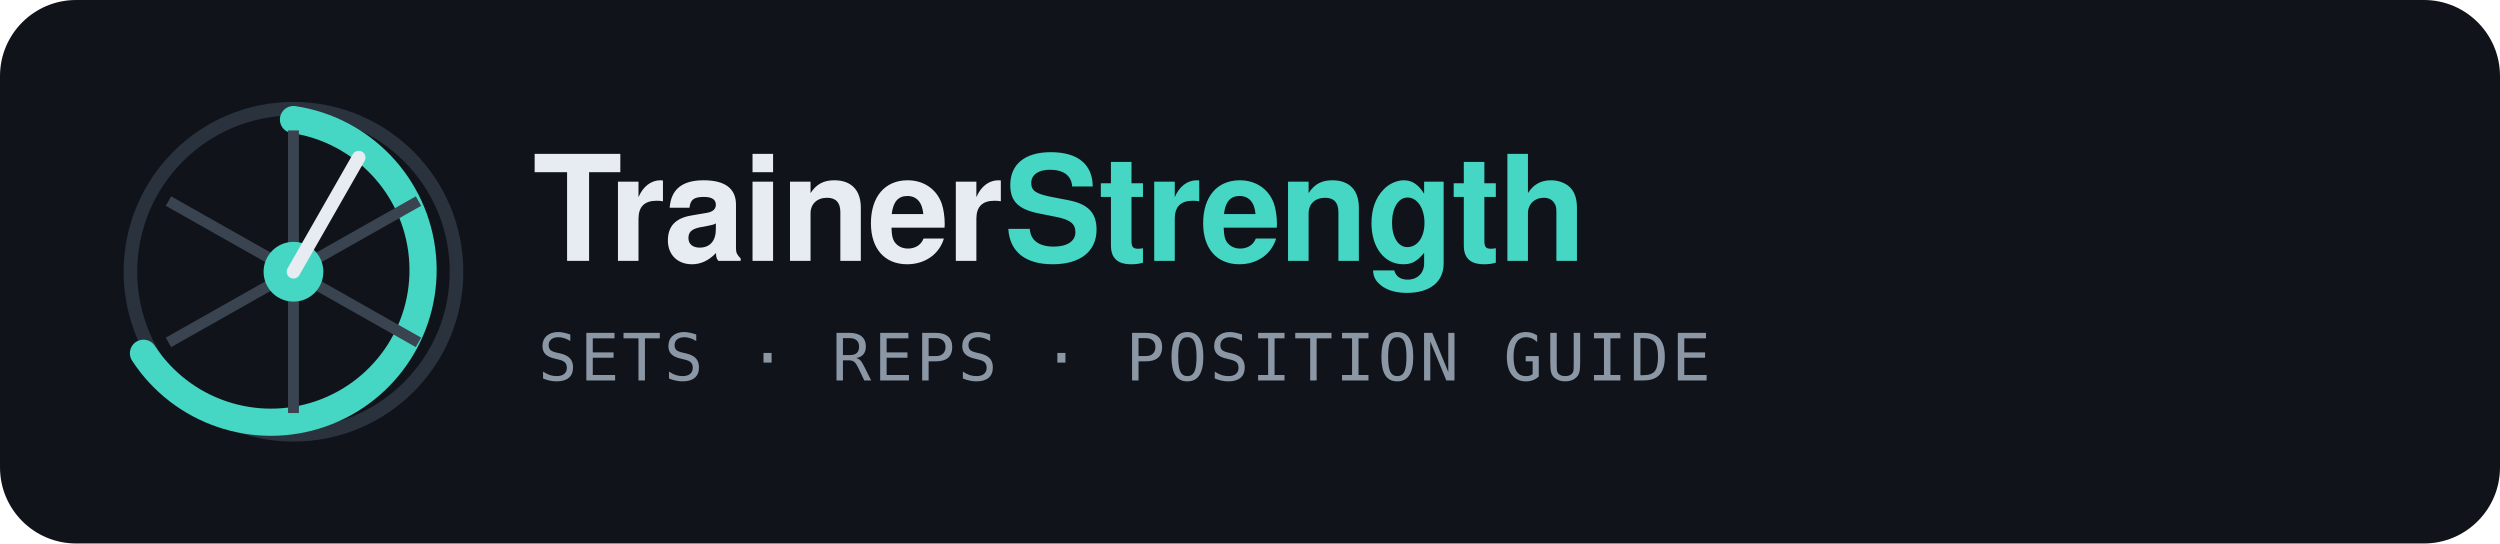
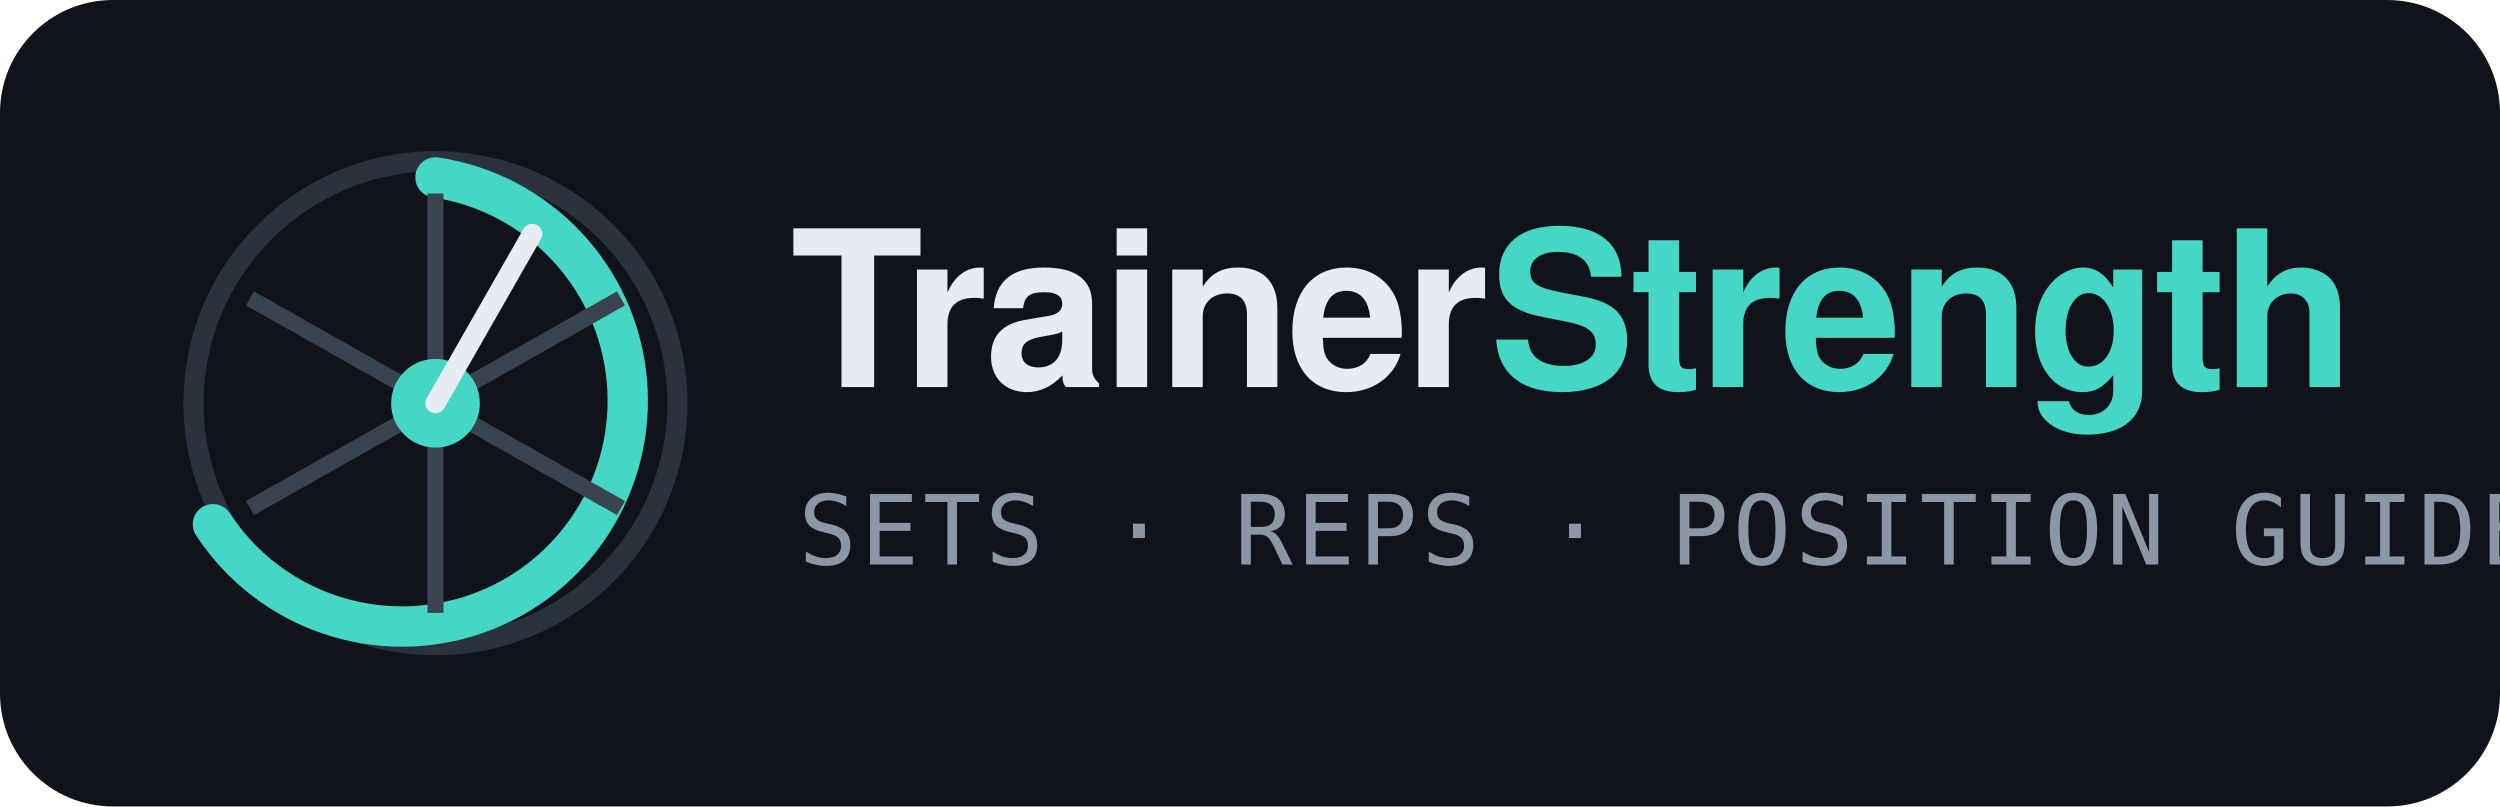
- <svg xmlns="http://www.w3.org/2000/svg" viewBox="0 0 460 100">
-   <rect width="460" height="100" rx="14" fill="#10141A" />
+ <svg xmlns="http://www.w3.org/2000/svg" viewBox="0 0 310 100">
+   <rect width="310" height="100" rx="14" fill="#10141A" />
  <g transform="translate(18,14)">
    <circle cx="36" cy="36" r="30" fill="none" stroke="#2A323D" stroke-width="2.5" />
    <path d="M 36 8 A 28 28 0 1 1 8.4 51" fill="none" stroke="#45D6C4" stroke-width="5" stroke-linecap="round" />
    <g stroke="#3A4450" stroke-width="2">
      <line x1="36" y1="36" x2="36" y2="10" />
      <line x1="36" y1="36" x2="59" y2="23" />
      <line x1="36" y1="36" x2="59" y2="49" />
      <line x1="36" y1="36" x2="36" y2="62" />
      <line x1="36" y1="36" x2="13" y2="49" />
      <line x1="36" y1="36" x2="13" y2="23" />
    </g>
    <circle cx="36" cy="36" r="5.5" fill="#45D6C4" />
    <line x1="36" y1="36" x2="48" y2="15" stroke="#E7ECF2" stroke-width="2.5" stroke-linecap="round" />
  </g>
  <text x="98" y="48" font-family="-apple-system,Segoe UI,Helvetica,Arial,sans-serif" font-size="27" font-weight="600" fill="#E7ECF2" letter-spacing="-0.5">Trainer<tspan fill="#45D6C4">Strength</tspan>
  </text>
  <text x="99" y="70" font-family="ui-monospace,SFMono-Regular,Menlo,monospace" font-size="12" fill="#8C97A6" letter-spacing="0.5">SETS · REPS · POSITION GUIDE</text>
</svg>
